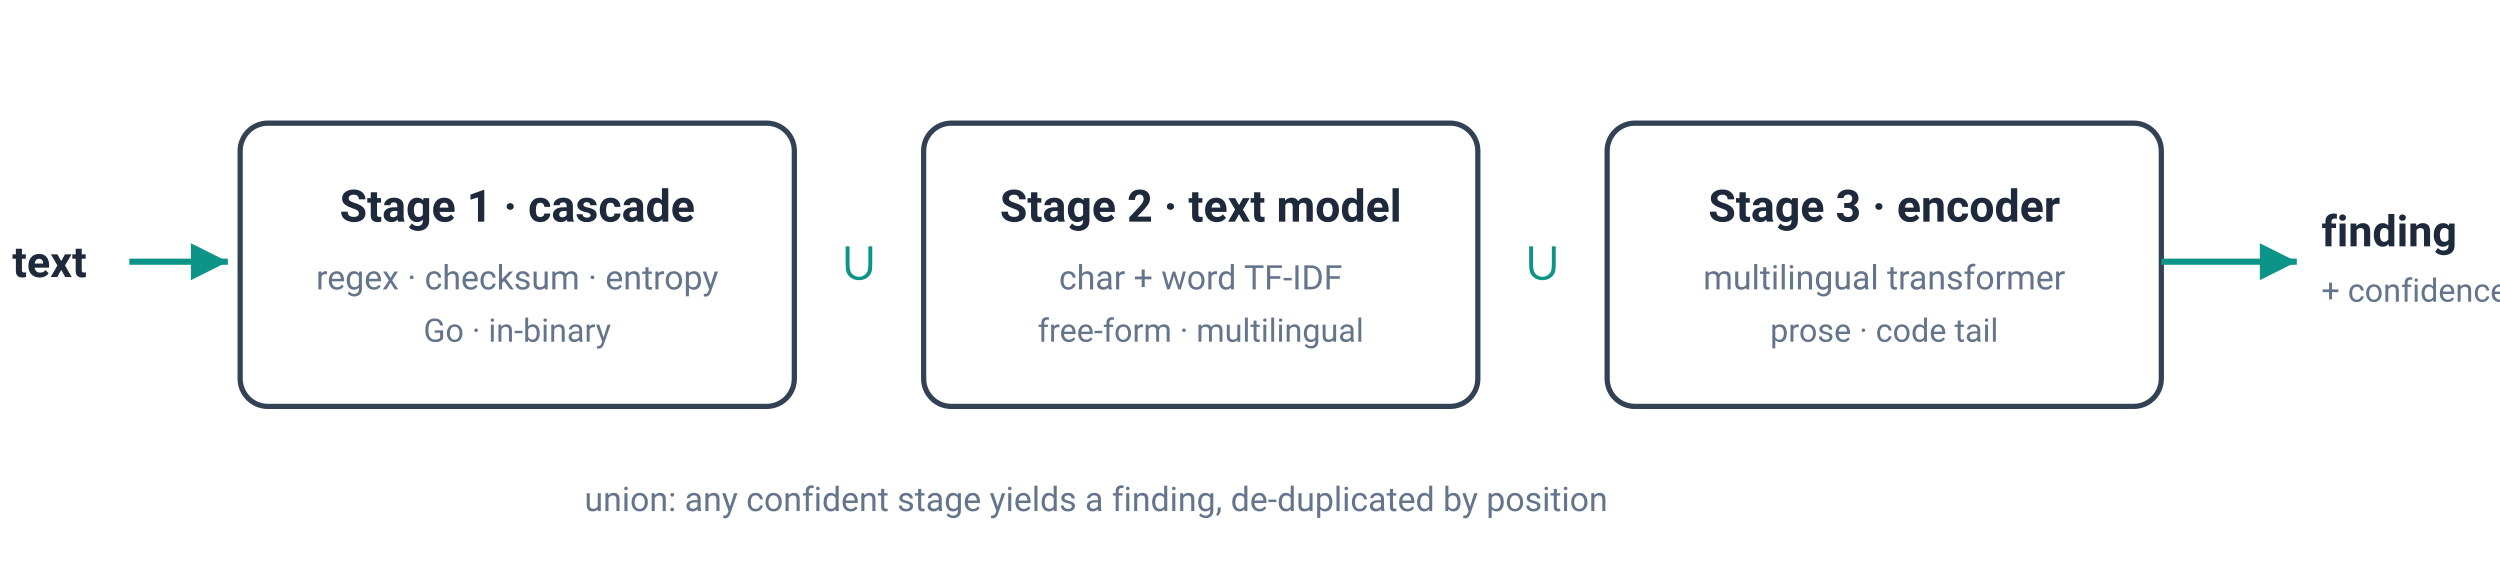
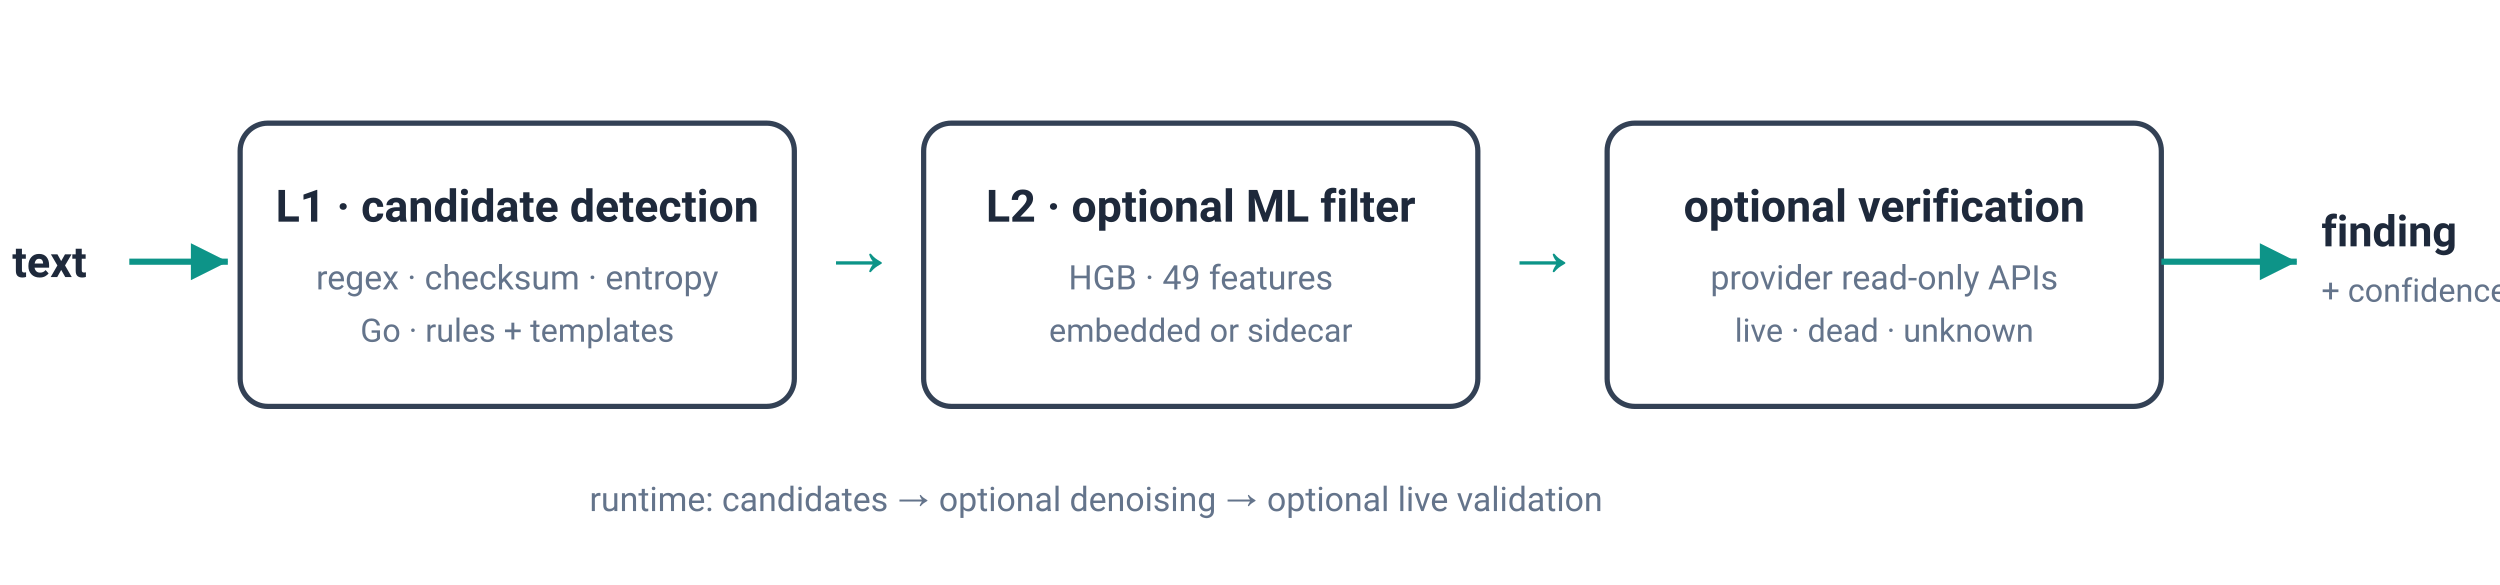
<svg xmlns="http://www.w3.org/2000/svg" viewBox="0 0 812 190" width="812" height="190" font-family="-apple-system,BlinkMacSystemFont,Segoe UI,Roboto,Helvetica,Arial,sans-serif">
  <defs>
    <marker id="a" markerWidth="9" markerHeight="9" refX="6" refY="3" orient="auto">
      <path d="M0,0 L6,3 L0,6 Z" fill="#0D9488" />
    </marker>
  </defs>
  <text x="4" y="90" font-size="14" font-weight="600" fill="#1E293B">text</text>
  <line x1="42" y1="85" x2="74" y2="85" stroke="#0D9488" stroke-width="2" marker-end="url(#a)" />
  <rect x="78" y="40" width="180" height="92" rx="9" fill="none" stroke="#334155" stroke-width="1.7" />
-   <text x="168.0" y="72" text-anchor="middle" font-size="14.5" font-weight="700" fill="#1E293B">Stage 1 · cascade</text>
+   <text x="168.0" y="72" text-anchor="middle" font-size="14.5" font-weight="700" fill="#1E293B">L1 · candidate detection</text>
  <text x="168.0" y="94" text-anchor="middle" font-size="11" fill="#64748B">regex · checksum · entropy</text>
-   <text x="168.0" y="111" text-anchor="middle" font-size="10.5" fill="#64748B">Go · in-binary</text>
-   <text x="279" y="91" text-anchor="middle" font-size="18" fill="#0D9488">∪</text>
+   <text x="168.0" y="111" text-anchor="middle" font-size="10.5" fill="#64748B">Go · rules + templates</text>
+   <text x="279" y="91" text-anchor="middle" font-size="18" fill="#0D9488">→</text>
  <rect x="300" y="40" width="180" height="92" rx="9" fill="none" stroke="#334155" stroke-width="1.7" />
-   <text x="390.0" y="72" text-anchor="middle" font-size="14.5" font-weight="700" fill="#1E293B">Stage 2 · text model</text>
-   <text x="390.0" y="94" text-anchor="middle" font-size="11" fill="#64748B">char + word TF-IDF</text>
-   <text x="390.0" y="111" text-anchor="middle" font-size="10.5" fill="#64748B">free-form · multilingual</text>
-   <text x="501" y="91" text-anchor="middle" font-size="18" fill="#0D9488">∪</text>
+   <text x="390.0" y="72" text-anchor="middle" font-size="14.5" font-weight="700" fill="#1E293B">L2 · optional ML filter</text>
+   <text x="390.0" y="94" text-anchor="middle" font-size="11" fill="#64748B">HGB · 49 features</text>
+   <text x="390.0" y="111" text-anchor="middle" font-size="10.5" fill="#64748B">embedded or sidecar</text>
+   <text x="501" y="91" text-anchor="middle" font-size="18" fill="#0D9488">→</text>
  <rect x="522" y="40" width="180" height="92" rx="9" fill="none" stroke="#334155" stroke-width="1.7" />
-   <text x="612.0" y="72" text-anchor="middle" font-size="14.5" font-weight="700" fill="#1E293B">Stage 3 · encoder</text>
-   <text x="612.0" y="94" text-anchor="middle" font-size="11" fill="#64748B">multilingual transformer</text>
-   <text x="612.0" y="111" text-anchor="middle" font-size="10.5" fill="#64748B">prose · code tail</text>
+   <text x="612.0" y="72" text-anchor="middle" font-size="14.5" font-weight="700" fill="#1E293B">optional verification</text>
+   <text x="612.0" y="94" text-anchor="middle" font-size="11" fill="#64748B">provider read-only APIs</text>
+   <text x="612.0" y="111" text-anchor="middle" font-size="10.5" fill="#64748B">live · dead · unknown</text>
  <line x1="702" y1="85" x2="746" y2="85" stroke="#0D9488" stroke-width="2" marker-end="url(#a)" />
  <text x="754" y="80" font-size="14" font-weight="700" fill="#1E293B">finding</text>
  <text x="754" y="98" font-size="10.5" fill="#64748B">+ confidence</text>
-   <text x="356" y="166" text-anchor="middle" font-size="11" fill="#64748B">union: any confident stage yields a finding, de-duplicated by position</text>
+   <text x="356" y="166" text-anchor="middle" font-size="11" fill="#64748B">runtime: candidates → optional denoising → optional live validation</text>
</svg>
